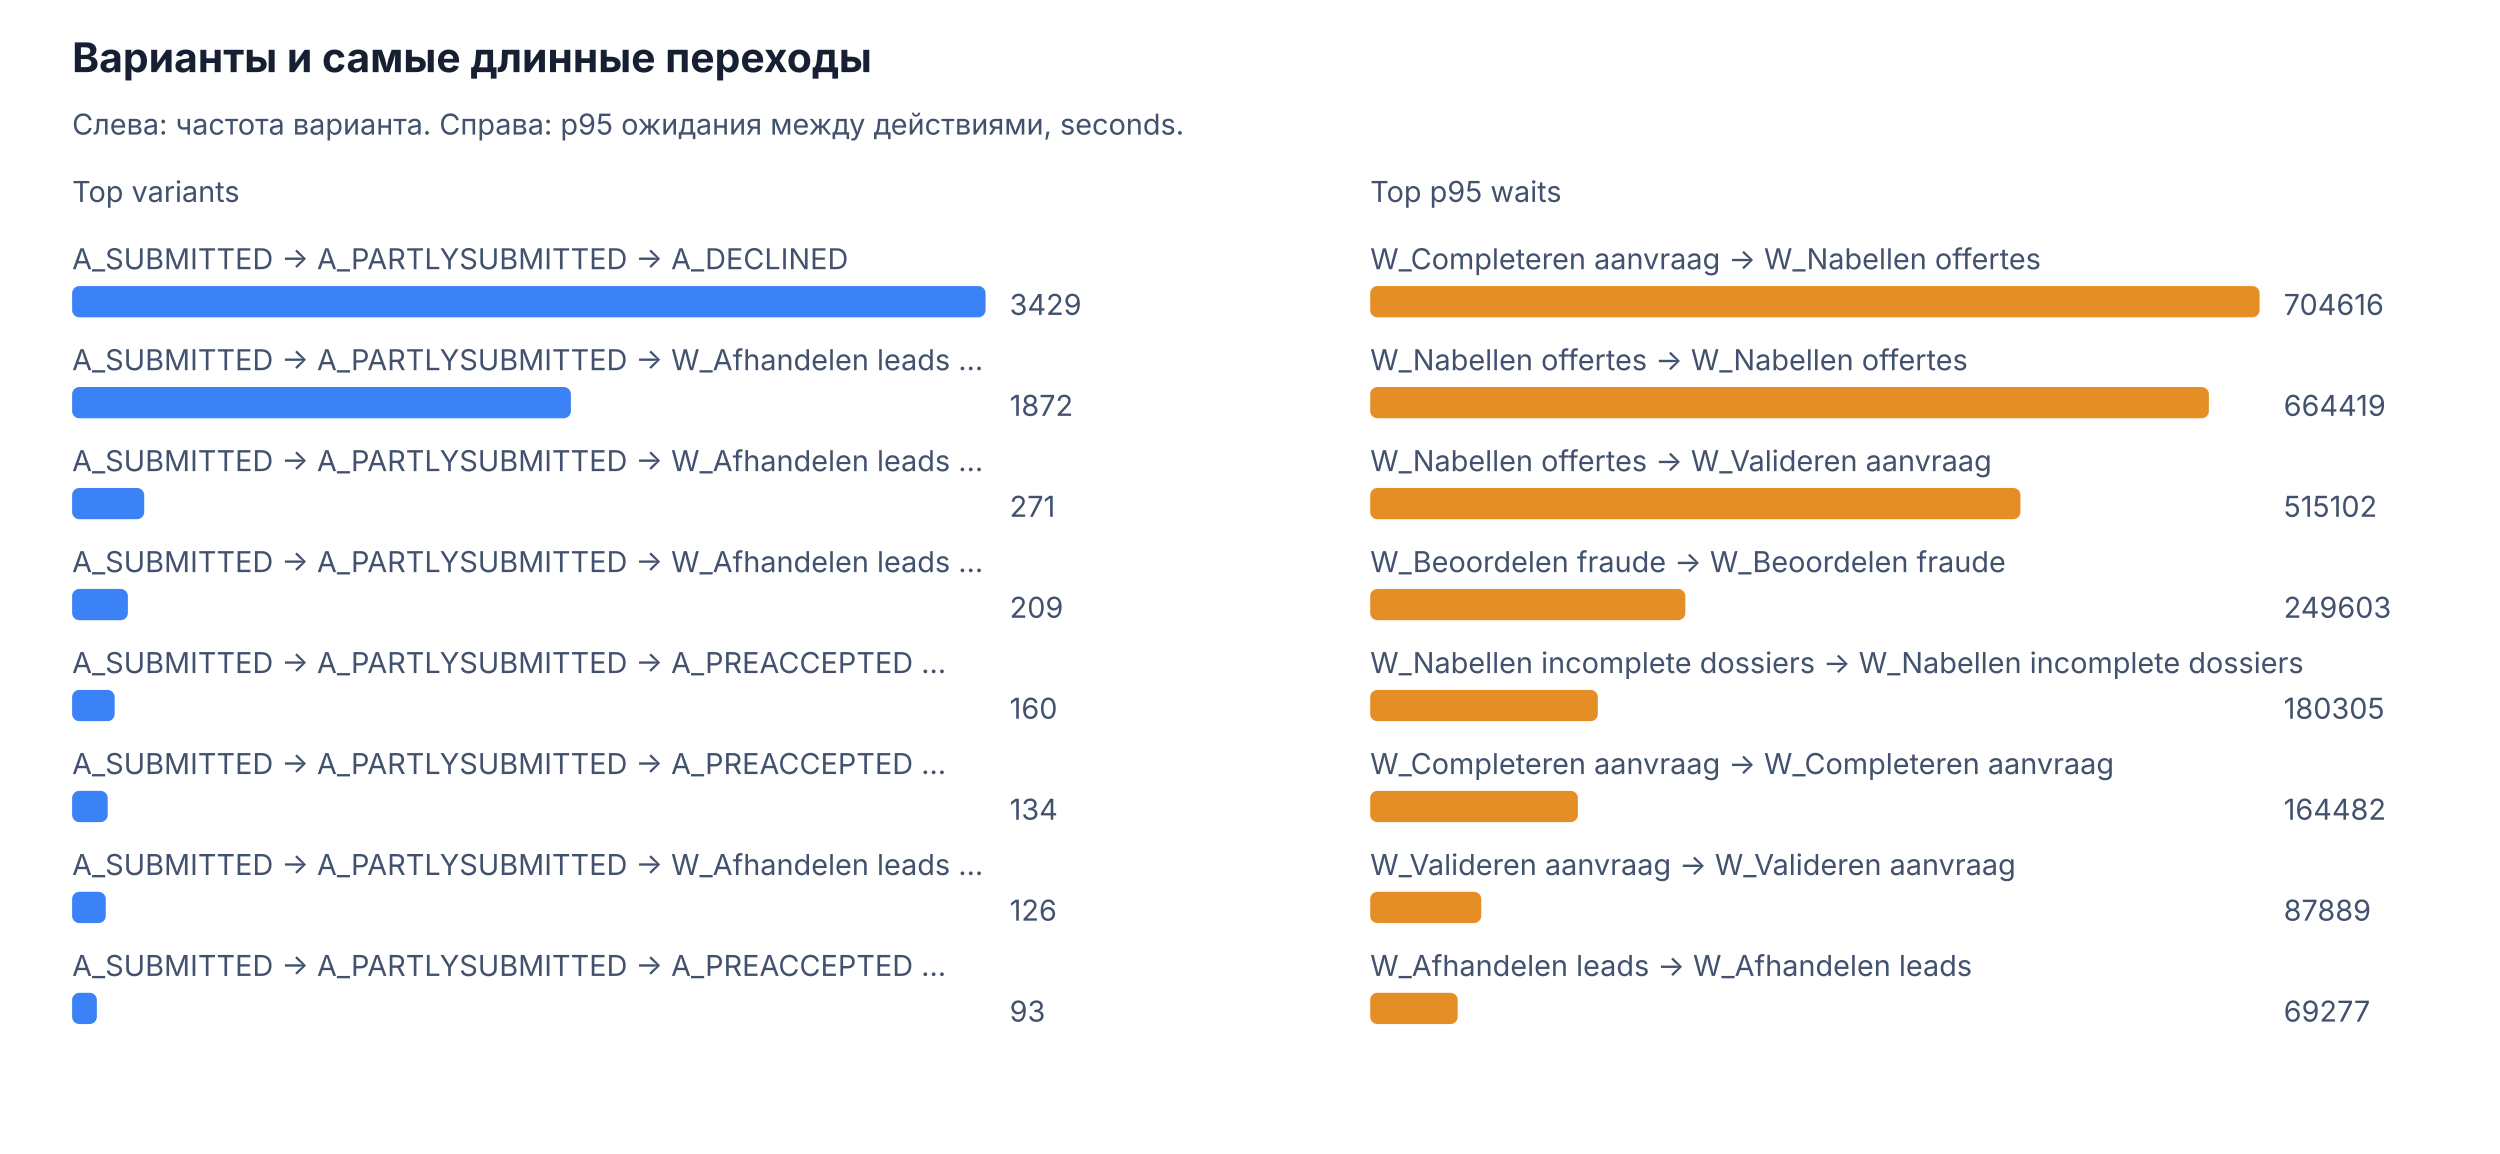
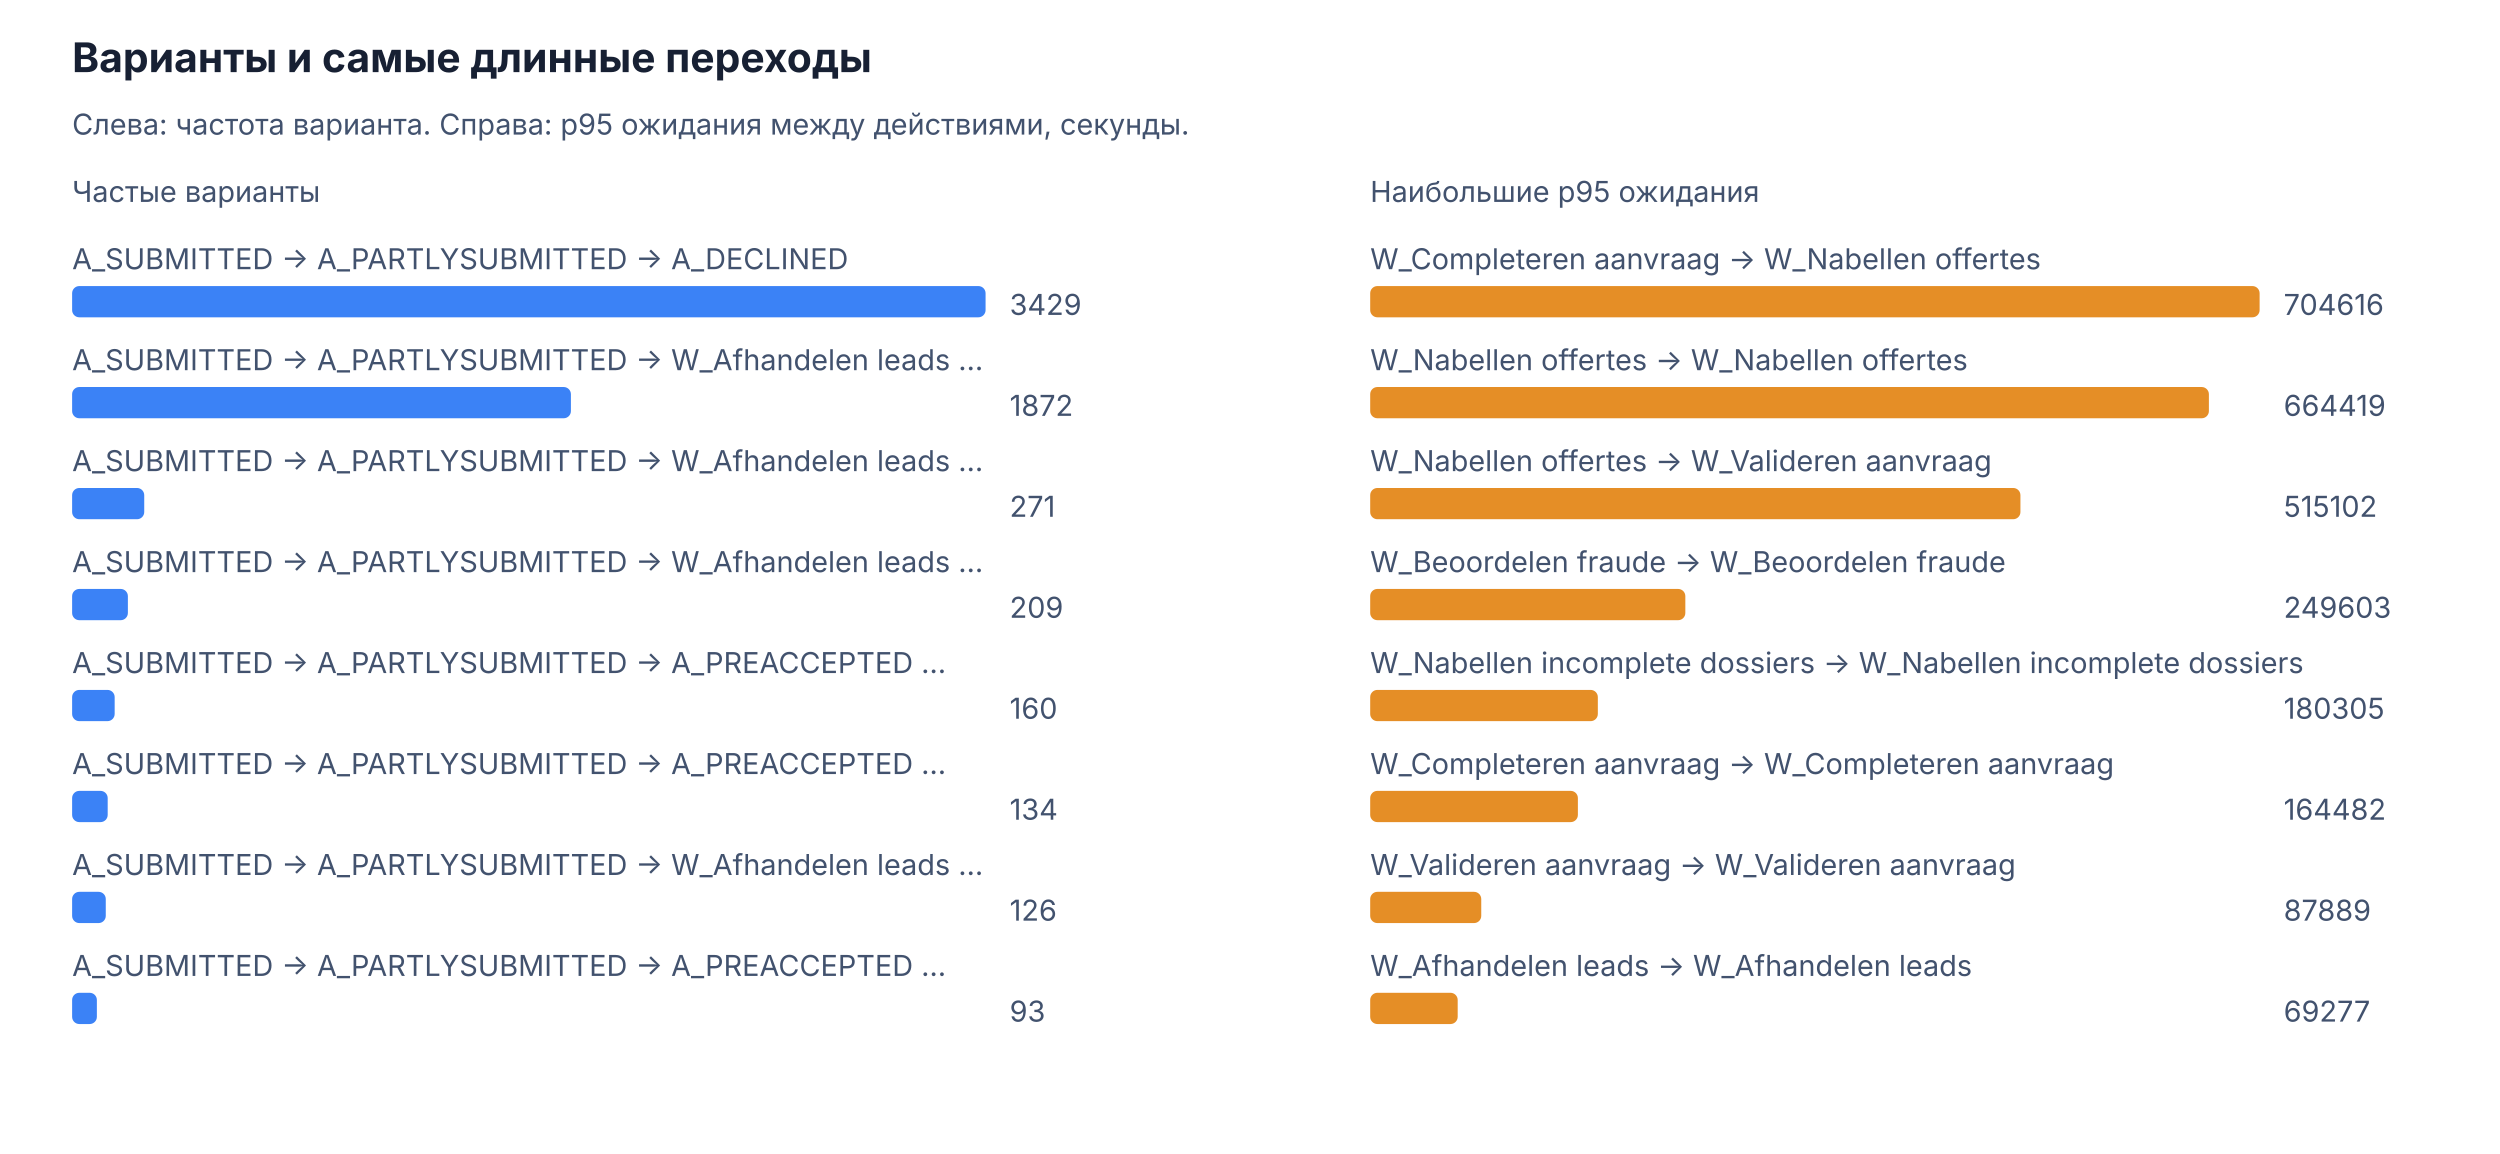
<svg xmlns="http://www.w3.org/2000/svg" width="1040" height="480" viewBox="0 0 1040 480">
  <style>text { font-family: -apple-system, BlinkMacSystemFont, sans-serif; fill: #172033; } .title { font-size: 17px; font-weight: 650; } .label { font-size: 12px; fill: #42526e; } .edge { stroke: #8aa0c2; stroke-width: 1.4; opacity: .7; } .node { fill: #f7faff; stroke: #375a90; stroke-width: 1.3; } .node-text { font-size: 11px; text-anchor: middle; } </style>
  <defs>
    <marker id="arrow" markerWidth="7" markerHeight="7" refX="6" refY="3" orient="auto">
      <path d="M0,0 L0,6 L6,3 z" fill="#8aa0c2" />
    </marker>
  </defs>
  <text class="title" x="30" y="30">Варианты и самые длинные переходы</text>
-   <text class="label" x="30" y="56">Слева: частота варианта. Справа: p95 ожидания между действиями, seconds.</text>
-   <text class="label" x="30" y="84">Top variants</text>
-   <text class="label" x="570" y="84">Top p95 waits</text>
+   <text class="label" x="30" y="56">Слева: частота варианта. Справа: p95 ожидания между действиями, секунды.</text>
+   <text class="label" x="30" y="84">Частые варианты</text>
+   <text class="label" x="570" y="84">Наибольшие p95 ожидания</text>
  <text class="label" x="30" y="112">A_SUBMITTED → A_PARTLYSUBMITTED → A_DECLINED</text>
  <rect x="30" y="119" width="380.0" height="13" rx="3" fill="#3b82f6" />
  <text class="label" x="420" y="131">3429</text>
  <text class="label" x="30" y="154">A_SUBMITTED → A_PARTLYSUBMITTED → W_Afhandelen leads …</text>
  <rect x="30" y="161" width="207.5" height="13" rx="3" fill="#3b82f6" />
  <text class="label" x="420" y="173">1872</text>
  <text class="label" x="30" y="196">A_SUBMITTED → A_PARTLYSUBMITTED → W_Afhandelen leads …</text>
  <rect x="30" y="203" width="30.0" height="13" rx="3" fill="#3b82f6" />
  <text class="label" x="420" y="215">271</text>
  <text class="label" x="30" y="238">A_SUBMITTED → A_PARTLYSUBMITTED → W_Afhandelen leads …</text>
  <rect x="30" y="245" width="23.2" height="13" rx="3" fill="#3b82f6" />
  <text class="label" x="420" y="257">209</text>
  <text class="label" x="30" y="280">A_SUBMITTED → A_PARTLYSUBMITTED → A_PREACCEPTED …</text>
  <rect x="30" y="287" width="17.7" height="13" rx="3" fill="#3b82f6" />
  <text class="label" x="420" y="299">160</text>
  <text class="label" x="30" y="322">A_SUBMITTED → A_PARTLYSUBMITTED → A_PREACCEPTED …</text>
  <rect x="30" y="329" width="14.8" height="13" rx="3" fill="#3b82f6" />
  <text class="label" x="420" y="341">134</text>
  <text class="label" x="30" y="364">A_SUBMITTED → A_PARTLYSUBMITTED → W_Afhandelen leads …</text>
  <rect x="30" y="371" width="14.0" height="13" rx="3" fill="#3b82f6" />
  <text class="label" x="420" y="383">126</text>
  <text class="label" x="30" y="406">A_SUBMITTED → A_PARTLYSUBMITTED → A_PREACCEPTED …</text>
  <rect x="30" y="413" width="10.3" height="13" rx="3" fill="#3b82f6" />
  <text class="label" x="420" y="425">93</text>
  <text class="label" x="570" y="112">W_Completeren aanvraag → W_Nabellen offertes</text>
  <rect x="570" y="119" width="370.0" height="13" rx="3" fill="#e58e26" />
  <text class="label" x="950" y="131">704616</text>
  <text class="label" x="570" y="154">W_Nabellen offertes → W_Nabellen offertes</text>
  <rect x="570" y="161" width="348.9" height="13" rx="3" fill="#e58e26" />
  <text class="label" x="950" y="173">664419</text>
  <text class="label" x="570" y="196">W_Nabellen offertes → W_Valideren aanvraag</text>
  <rect x="570" y="203" width="270.5" height="13" rx="3" fill="#e58e26" />
  <text class="label" x="950" y="215">515102</text>
  <text class="label" x="570" y="238">W_Beoordelen fraude → W_Beoordelen fraude</text>
  <rect x="570" y="245" width="131.1" height="13" rx="3" fill="#e58e26" />
  <text class="label" x="950" y="257">249603</text>
  <text class="label" x="570" y="280">W_Nabellen incomplete dossiers → W_Nabellen incomplete dossiers</text>
  <rect x="570" y="287" width="94.7" height="13" rx="3" fill="#e58e26" />
  <text class="label" x="950" y="299">180305</text>
  <text class="label" x="570" y="322">W_Completeren aanvraag → W_Completeren aanvraag</text>
  <rect x="570" y="329" width="86.4" height="13" rx="3" fill="#e58e26" />
  <text class="label" x="950" y="341">164482</text>
  <text class="label" x="570" y="364">W_Valideren aanvraag → W_Valideren aanvraag</text>
  <rect x="570" y="371" width="46.2" height="13" rx="3" fill="#e58e26" />
  <text class="label" x="950" y="383">87889</text>
  <text class="label" x="570" y="406">W_Afhandelen leads → W_Afhandelen leads</text>
  <rect x="570" y="413" width="36.4" height="13" rx="3" fill="#e58e26" />
  <text class="label" x="950" y="425">69277</text>
</svg>
